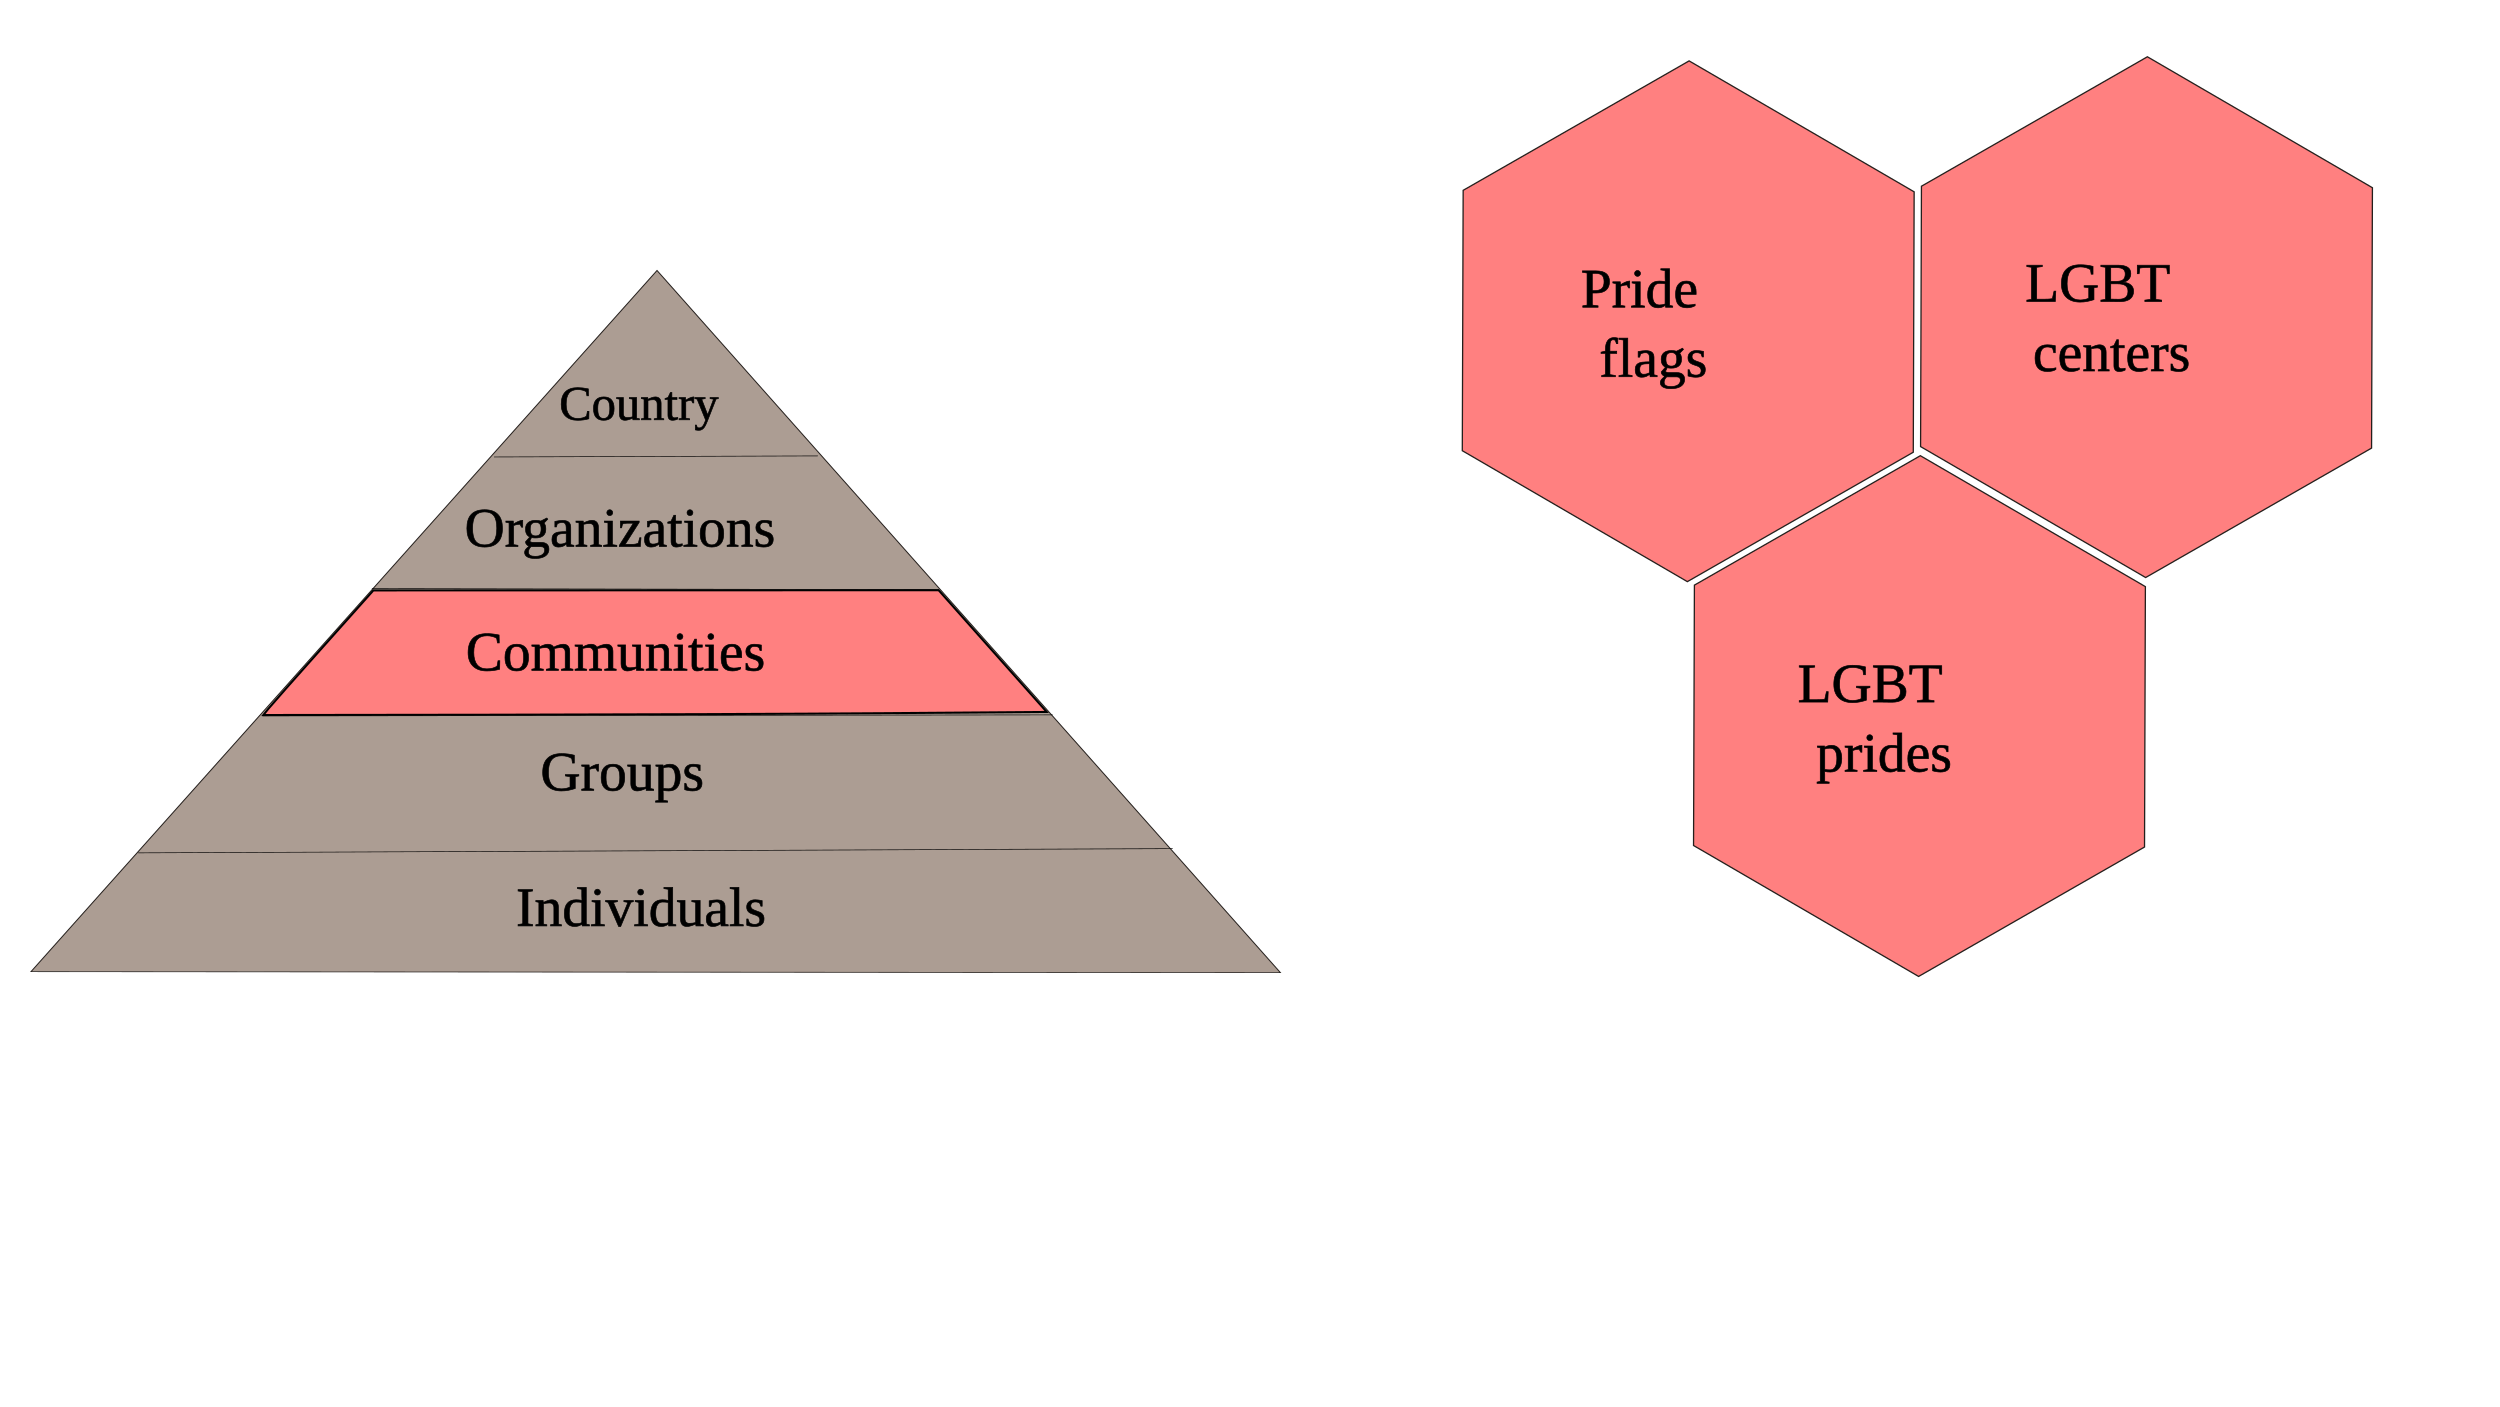
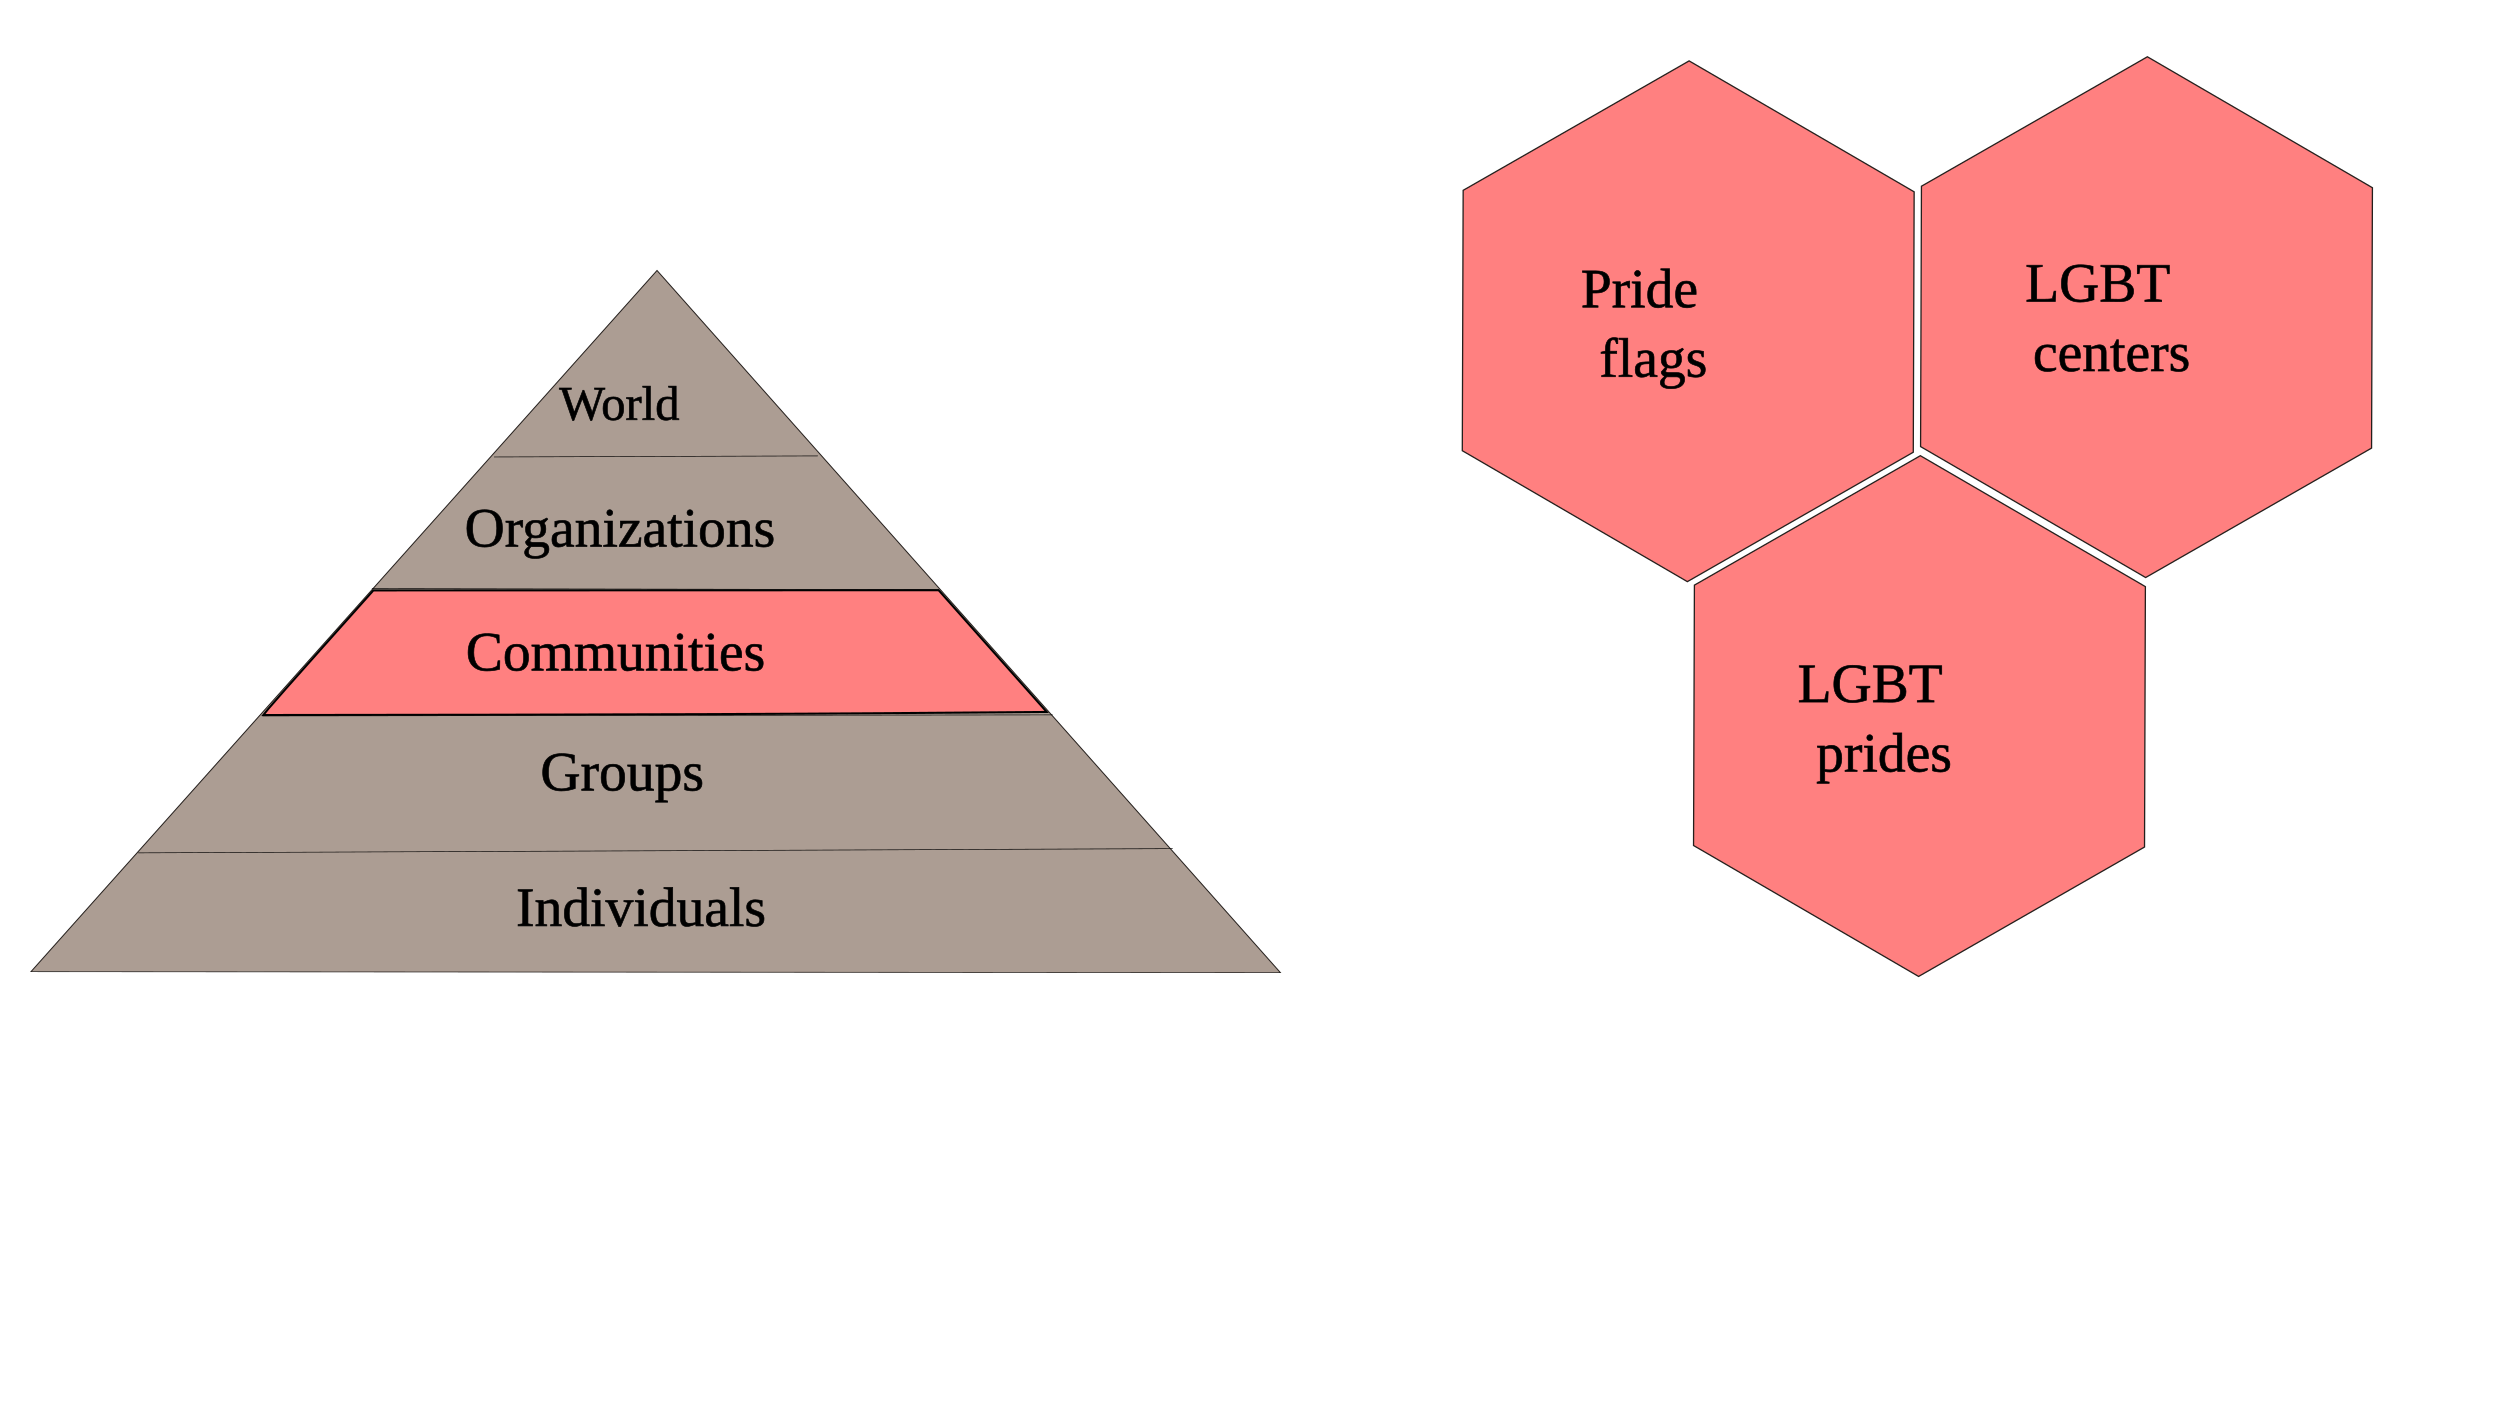
<svg xmlns="http://www.w3.org/2000/svg" width="1920" height="1080" viewBox="0 0 1920 1080" version="1.1" id="svg5">
  <defs id="defs2" />
  <g id="layer1">
    <path style="fill:#ff8080;stroke:#241f1c" id="path273" d="M 1141.056,394.744 967.544,494.15 794.7,393.587 795.368,193.619 968.88,94.213 1141.724,194.776 Z" transform="translate(328.3429,-47.44558)" />
    <path style="fill:#ff8080;stroke:#241f1c" id="path277" d="M 1141.056,394.744 967.544,494.15 794.7,393.587 795.368,193.619 968.88,94.213 1141.724,194.776 Z" transform="translate(680.3028,-50.60638)" />
    <path style="fill:#ff8080;stroke:#241f1c" id="path279" d="M 1141.056,394.744 967.544,494.15 794.7,393.587 795.368,193.619 968.88,94.213 1141.724,194.776 Z" transform="translate(505.937,255.7643)" />
    <path style="fill:#ac9d93;stroke:#241f1c" id="path324" d="M 900.913,796.509 -61.097,333.92 820.523,-267.911 Z" transform="matrix(0.8105884,-0.2519633,0.3885546,0.5256367,-56.4162,555.3118)" />
    <path style="fill:#000000;stroke:#000000;stroke-width:0.5" d="m 106.15,655.002 794.479,-3.263" id="path382" />
    <path style="fill:#000000;stroke:#000000;stroke-width:0.5" d="m 201.597,549.845 606.86,-0.819" id="path384" />
    <path style="fill:#000000;stroke:#000000;stroke-width:0.5" d="m 285.599,452.039 435.583,0.806" id="path386" />
    <path style="fill:#000000;stroke:#000000;stroke-width:0.5" d="m 379.419,350.954 248.753,-0.819" id="path388" />
    <text xml:space="preserve" style="font-size:42.667px;fill:#000000;stroke:#000000;stroke-width:0.5" x="415.044" y="607.023" id="text547">
      <tspan id="tspan545" x="415.044" y="607.023" style="stroke-width:0.5">Groups</tspan>
    </text>
    <text xml:space="preserve" style="font-size:37.333px;fill:#000000;stroke:#000000;stroke-width:0.5" x="429.477" y="322.426" id="text547-35">
-       <tspan id="tspan545-62" x="429.477" y="322.426" style="font-size:37.333px;stroke-width:0.5">Country</tspan>
+       <tspan id="tspan545-62" x="429.477" y="322.426" style="font-size:37.333px;stroke-width:0.5">World</tspan>
    </text>
    <text xml:space="preserve" style="font-size:42.667px;fill:#000000;stroke:#000000;stroke-width:0.5" x="356.815" y="419.729" id="text547-7">
      <tspan id="tspan545-5" x="356.815" y="419.729" style="stroke-width:0.5">Organizations</tspan>
    </text>
    <text xml:space="preserve" style="font-size:42.667px;fill:#000000;stroke:#000000;stroke-width:0.5" x="396.327" y="711.143" id="text493">
      <tspan id="tspan491" x="396.327" y="711.143" style="fill:#000000;stroke:#000000;stroke-width:0.5">Individuals</tspan>
    </text>
    <text xml:space="preserve" style="font-size:42.667px;fill:#000000;stroke:#000000;stroke-width:0.5" x="1296.419" y="235.976" id="text493-3">
      <tspan x="1296.419" y="235.976" style="text-align:center;text-anchor:middle;fill:#000000;stroke:#000000;stroke-width:0.5" id="tspan2842">Pride</tspan>
      <tspan x="1296.419" y="289.309" style="text-align:center;text-anchor:middle;fill:#000000;stroke:#000000;stroke-width:0.5" id="tspan393">flags</tspan>
    </text>
    <text xml:space="preserve" style="font-size:42.667px;fill:#000000;stroke:#000000;stroke-width:0.5" x="1473.597" y="539.186" id="text694-3">
      <tspan x="1473.597" y="539.186" style="text-align:center;text-anchor:middle;fill:#000000;stroke:#000000;stroke-width:0.5" id="tspan2924">LGBT</tspan>
      <tspan x="1473.597" y="592.519" style="text-align:center;text-anchor:middle;fill:#000000;stroke:#000000;stroke-width:0.5" id="tspan451">prides</tspan>
    </text>
    <text xml:space="preserve" style="font-size:42.667px;fill:#000000;stroke:#000000;stroke-width:0.5" x="1648.379" y="231.586" id="text493-7">
      <tspan x="1648.379" y="231.586" style="text-align:center;text-anchor:middle;fill:#000000;stroke:#000000;stroke-width:0.5" id="tspan2882">LGBT</tspan>
      <tspan x="1648.379" y="284.919" style="text-align:center;text-anchor:middle;fill:#000000;stroke:#000000;stroke-width:0.5" id="tspan445">centers</tspan>
    </text>
    <path style="fill:#ff8080;stroke:#000000;stroke-width:1.571" d="m 206.018,544.452 c 2.055,-2.574 21.059,-24.105 42.231,-47.846 l 38.494,-43.166 217.056,-0.075 217.056,-0.075 41.51,46.743 41.51,46.743 -124.229,0.949 c -68.326,0.522 -203.684,1.052 -300.797,1.178 l -176.568,0.229 z" id="path2076" />
    <g id="g2058" transform="translate(9.26473,-3.868246)">
      <text xml:space="preserve" style="font-size:42.667px;fill:#000000;stroke:#000000;stroke-width:0.5" x="348.481" y="518.741" id="text547-3">
        <tspan id="tspan545-6" x="348.481" y="518.741" style="stroke-width:0.5">Communities</tspan>
      </text>
    </g>
  </g>
</svg>
